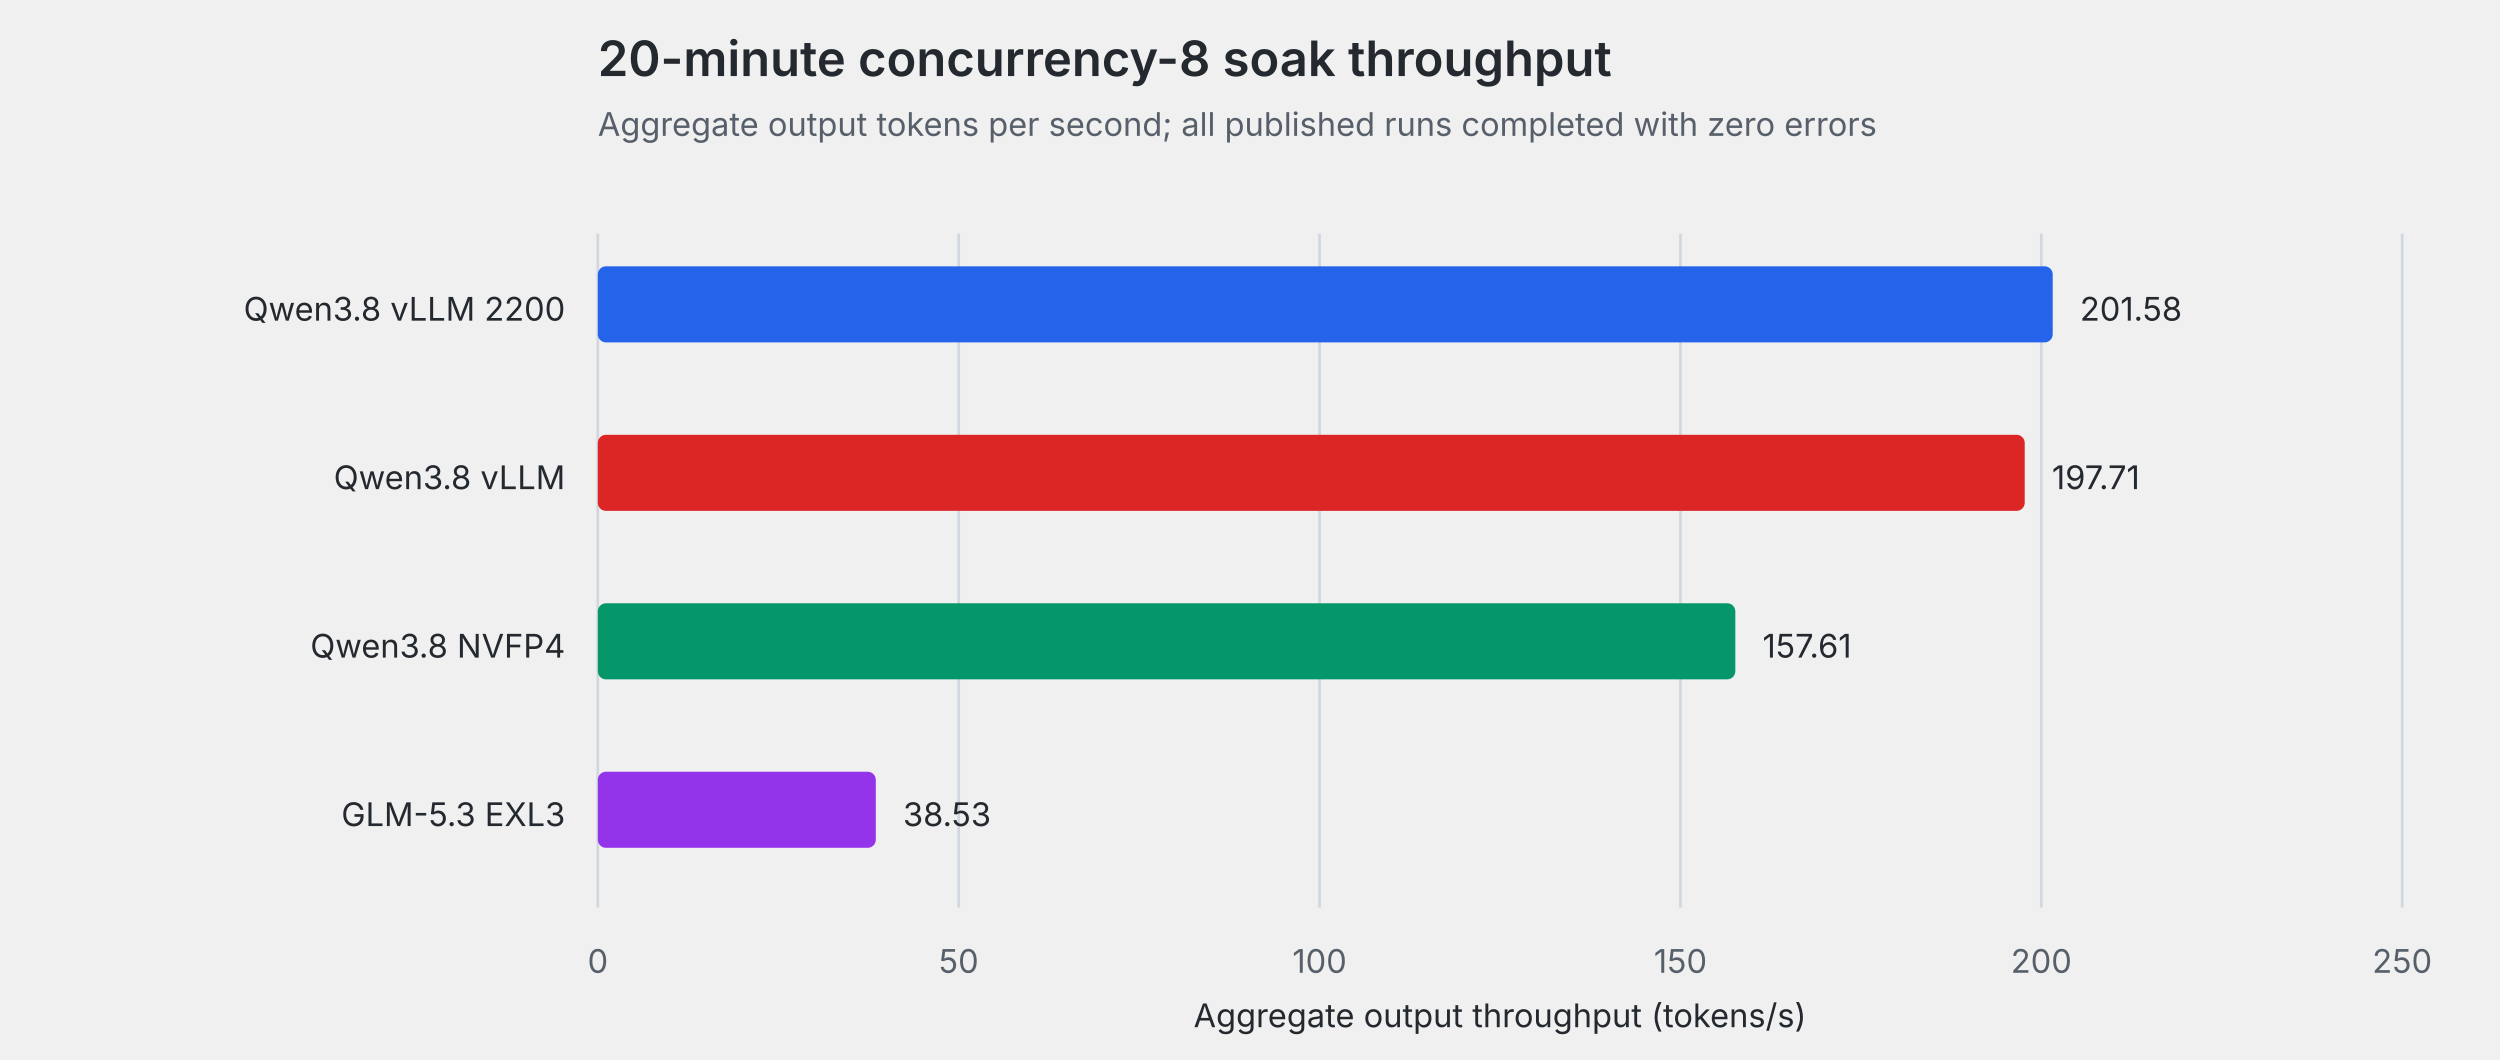
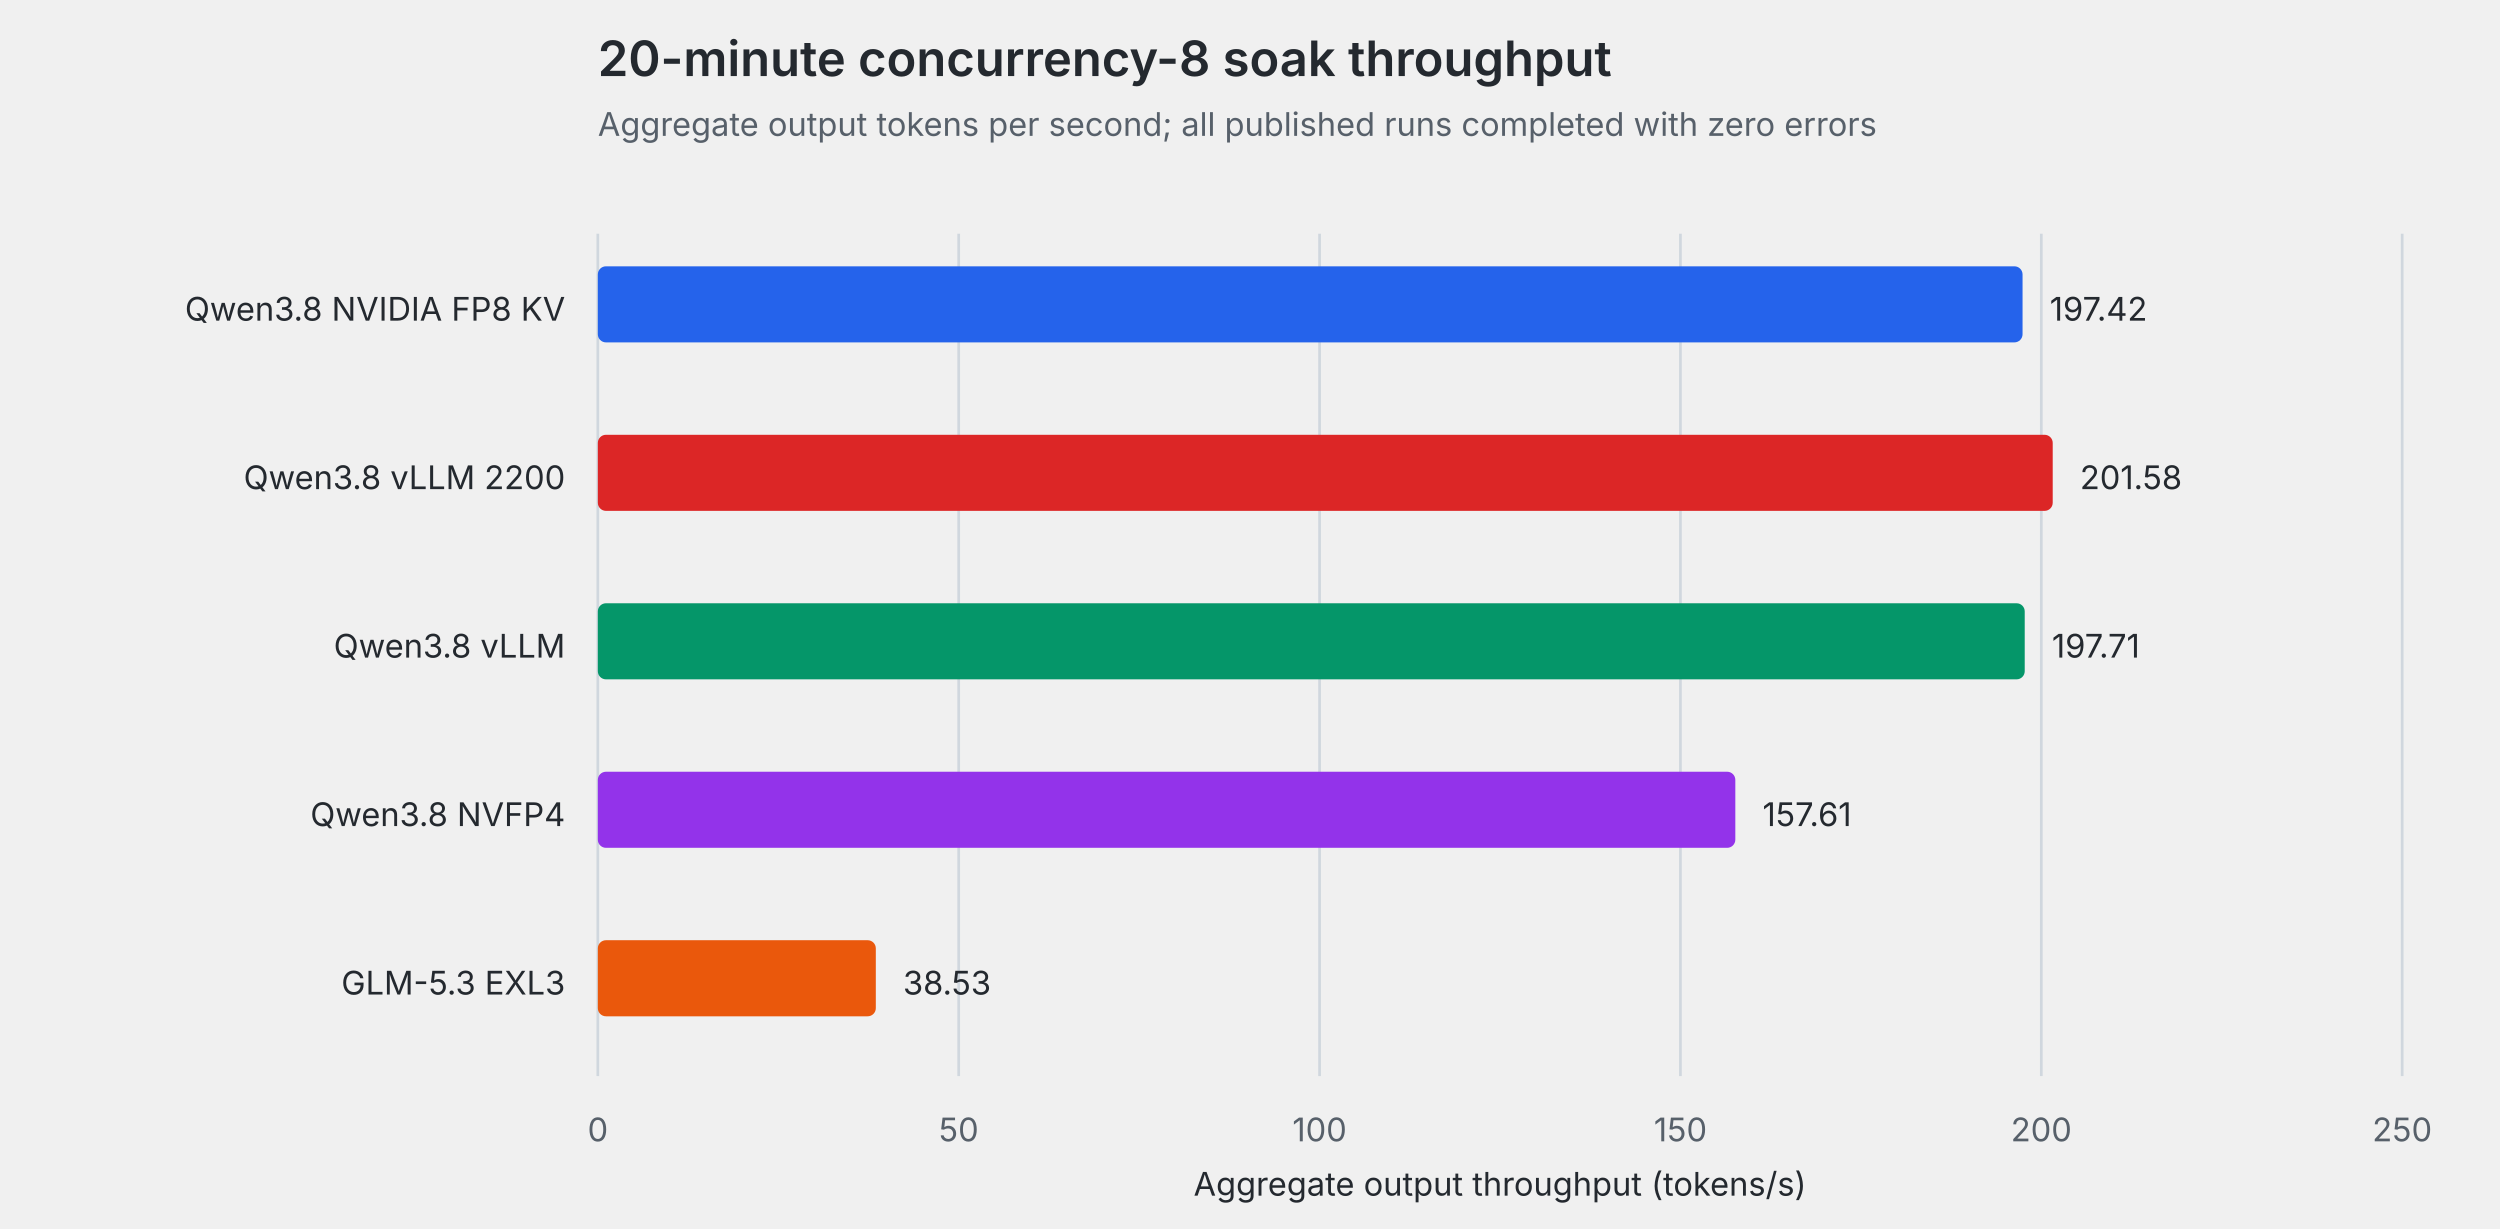
- <svg xmlns="http://www.w3.org/2000/svg" width="920" height="390" viewBox="0 0 920 390" role="img" aria-labelledby="title desc">
+ <svg xmlns="http://www.w3.org/2000/svg" width="920" height="452" viewBox="0 0 920 452" role="img" aria-labelledby="title desc">
  <style>
    :root { color-scheme: light dark; }
    text { font-family: ui-sans-serif, system-ui, -apple-system, BlinkMacSystemFont, "Segoe UI", sans-serif; fill: #24292f; font-size: 12px; }
    .title { font-size: 18px; font-weight: 600; }
    .subtitle, .tick { fill: #57606a; }
    .grid { stroke: #d0d7de; stroke-width: 1; }
    .axis { stroke: #8c959f; stroke-width: 1; }
    .series { fill: none; stroke-width: 3; stroke-linejoin: round; stroke-linecap: round; }
    .marker { stroke: #ffffff; stroke-width: 2; }
    @media (prefers-color-scheme: dark) {
      text { fill: #f0f6fc; }
      .subtitle, .tick { fill: #8c959f; }
      .grid { stroke: #30363d; }
      .axis { stroke: #6e7681; }
      .marker { stroke: #0d1117; }
    }
  </style>
  <text class="title" x="220" y="28">20-minute concurrency-8 soak throughput</text>
  <text class="subtitle" x="220" y="50">Aggregate output tokens per second; all published runs completed with zero errors</text>
-   <line class="grid" x1="220.0" y1="86" x2="220.0" y2="334" />
-   <text class="tick" x="220.0" y="358" text-anchor="middle">0</text>
-   <line class="grid" x1="352.8" y1="86" x2="352.8" y2="334" />
-   <text class="tick" x="352.8" y="358" text-anchor="middle">50</text>
-   <line class="grid" x1="485.6" y1="86" x2="485.6" y2="334" />
-   <text class="tick" x="485.6" y="358" text-anchor="middle">100</text>
-   <line class="grid" x1="618.4" y1="86" x2="618.4" y2="334" />
-   <text class="tick" x="618.4" y="358" text-anchor="middle">150</text>
-   <line class="grid" x1="751.2" y1="86" x2="751.2" y2="334" />
-   <text class="tick" x="751.2" y="358" text-anchor="middle">200</text>
-   <line class="grid" x1="884.0" y1="86" x2="884.0" y2="334" />
-   <text class="tick" x="884.0" y="358" text-anchor="middle">250</text>
-   <text x="208" y="118" text-anchor="end">Qwen3.8 vLLM 2200</text>
-   <rect x="220" y="98" width="535.4" height="28" rx="3" fill="#2563eb" />
-   <text x="765.4" y="118">201.58</text>
-   <text x="208" y="180" text-anchor="end">Qwen3.8 vLLM</text>
-   <rect x="220" y="160" width="525.1" height="28" rx="3" fill="#dc2626" />
-   <text x="755.1" y="180">197.71</text>
-   <text x="208" y="242" text-anchor="end">Qwen3.8 NVFP4</text>
-   <rect x="220" y="222" width="418.6" height="28" rx="3" fill="#059669" />
-   <text x="648.6" y="242">157.61</text>
-   <text x="208" y="304" text-anchor="end">GLM-5.3 EXL3</text>
-   <rect x="220" y="284" width="102.3" height="28" rx="3" fill="#9333ea" />
-   <text x="332.3" y="304">38.53</text>
-   <text x="552.0" y="378" text-anchor="middle">Aggregate output throughput (tokens/s)</text>
+   <line class="grid" x1="220.0" y1="86" x2="220.0" y2="396" />
+   <text class="tick" x="220.0" y="420" text-anchor="middle">0</text>
+   <line class="grid" x1="352.8" y1="86" x2="352.8" y2="396" />
+   <text class="tick" x="352.8" y="420" text-anchor="middle">50</text>
+   <line class="grid" x1="485.6" y1="86" x2="485.6" y2="396" />
+   <text class="tick" x="485.6" y="420" text-anchor="middle">100</text>
+   <line class="grid" x1="618.4" y1="86" x2="618.4" y2="396" />
+   <text class="tick" x="618.4" y="420" text-anchor="middle">150</text>
+   <line class="grid" x1="751.2" y1="86" x2="751.2" y2="396" />
+   <text class="tick" x="751.2" y="420" text-anchor="middle">200</text>
+   <line class="grid" x1="884.0" y1="86" x2="884.0" y2="396" />
+   <text class="tick" x="884.0" y="420" text-anchor="middle">250</text>
+   <text x="208" y="118" text-anchor="end">Qwen3.8 NVIDIA FP8 KV</text>
+   <rect x="220" y="98" width="524.3" height="28" rx="3" fill="#2563eb" />
+   <text x="754.3" y="118">197.42</text>
+   <text x="208" y="180" text-anchor="end">Qwen3.8 vLLM 2200</text>
+   <rect x="220" y="160" width="535.4" height="28" rx="3" fill="#dc2626" />
+   <text x="765.4" y="180">201.58</text>
+   <text x="208" y="242" text-anchor="end">Qwen3.8 vLLM</text>
+   <rect x="220" y="222" width="525.1" height="28" rx="3" fill="#059669" />
+   <text x="755.1" y="242">197.71</text>
+   <text x="208" y="304" text-anchor="end">Qwen3.8 NVFP4</text>
+   <rect x="220" y="284" width="418.6" height="28" rx="3" fill="#9333ea" />
+   <text x="648.6" y="304">157.61</text>
+   <text x="208" y="366" text-anchor="end">GLM-5.3 EXL3</text>
+   <rect x="220" y="346" width="102.3" height="28" rx="3" fill="#ea580c" />
+   <text x="332.3" y="366">38.53</text>
+   <text x="552.0" y="440" text-anchor="middle">Aggregate output throughput (tokens/s)</text>
</svg>
